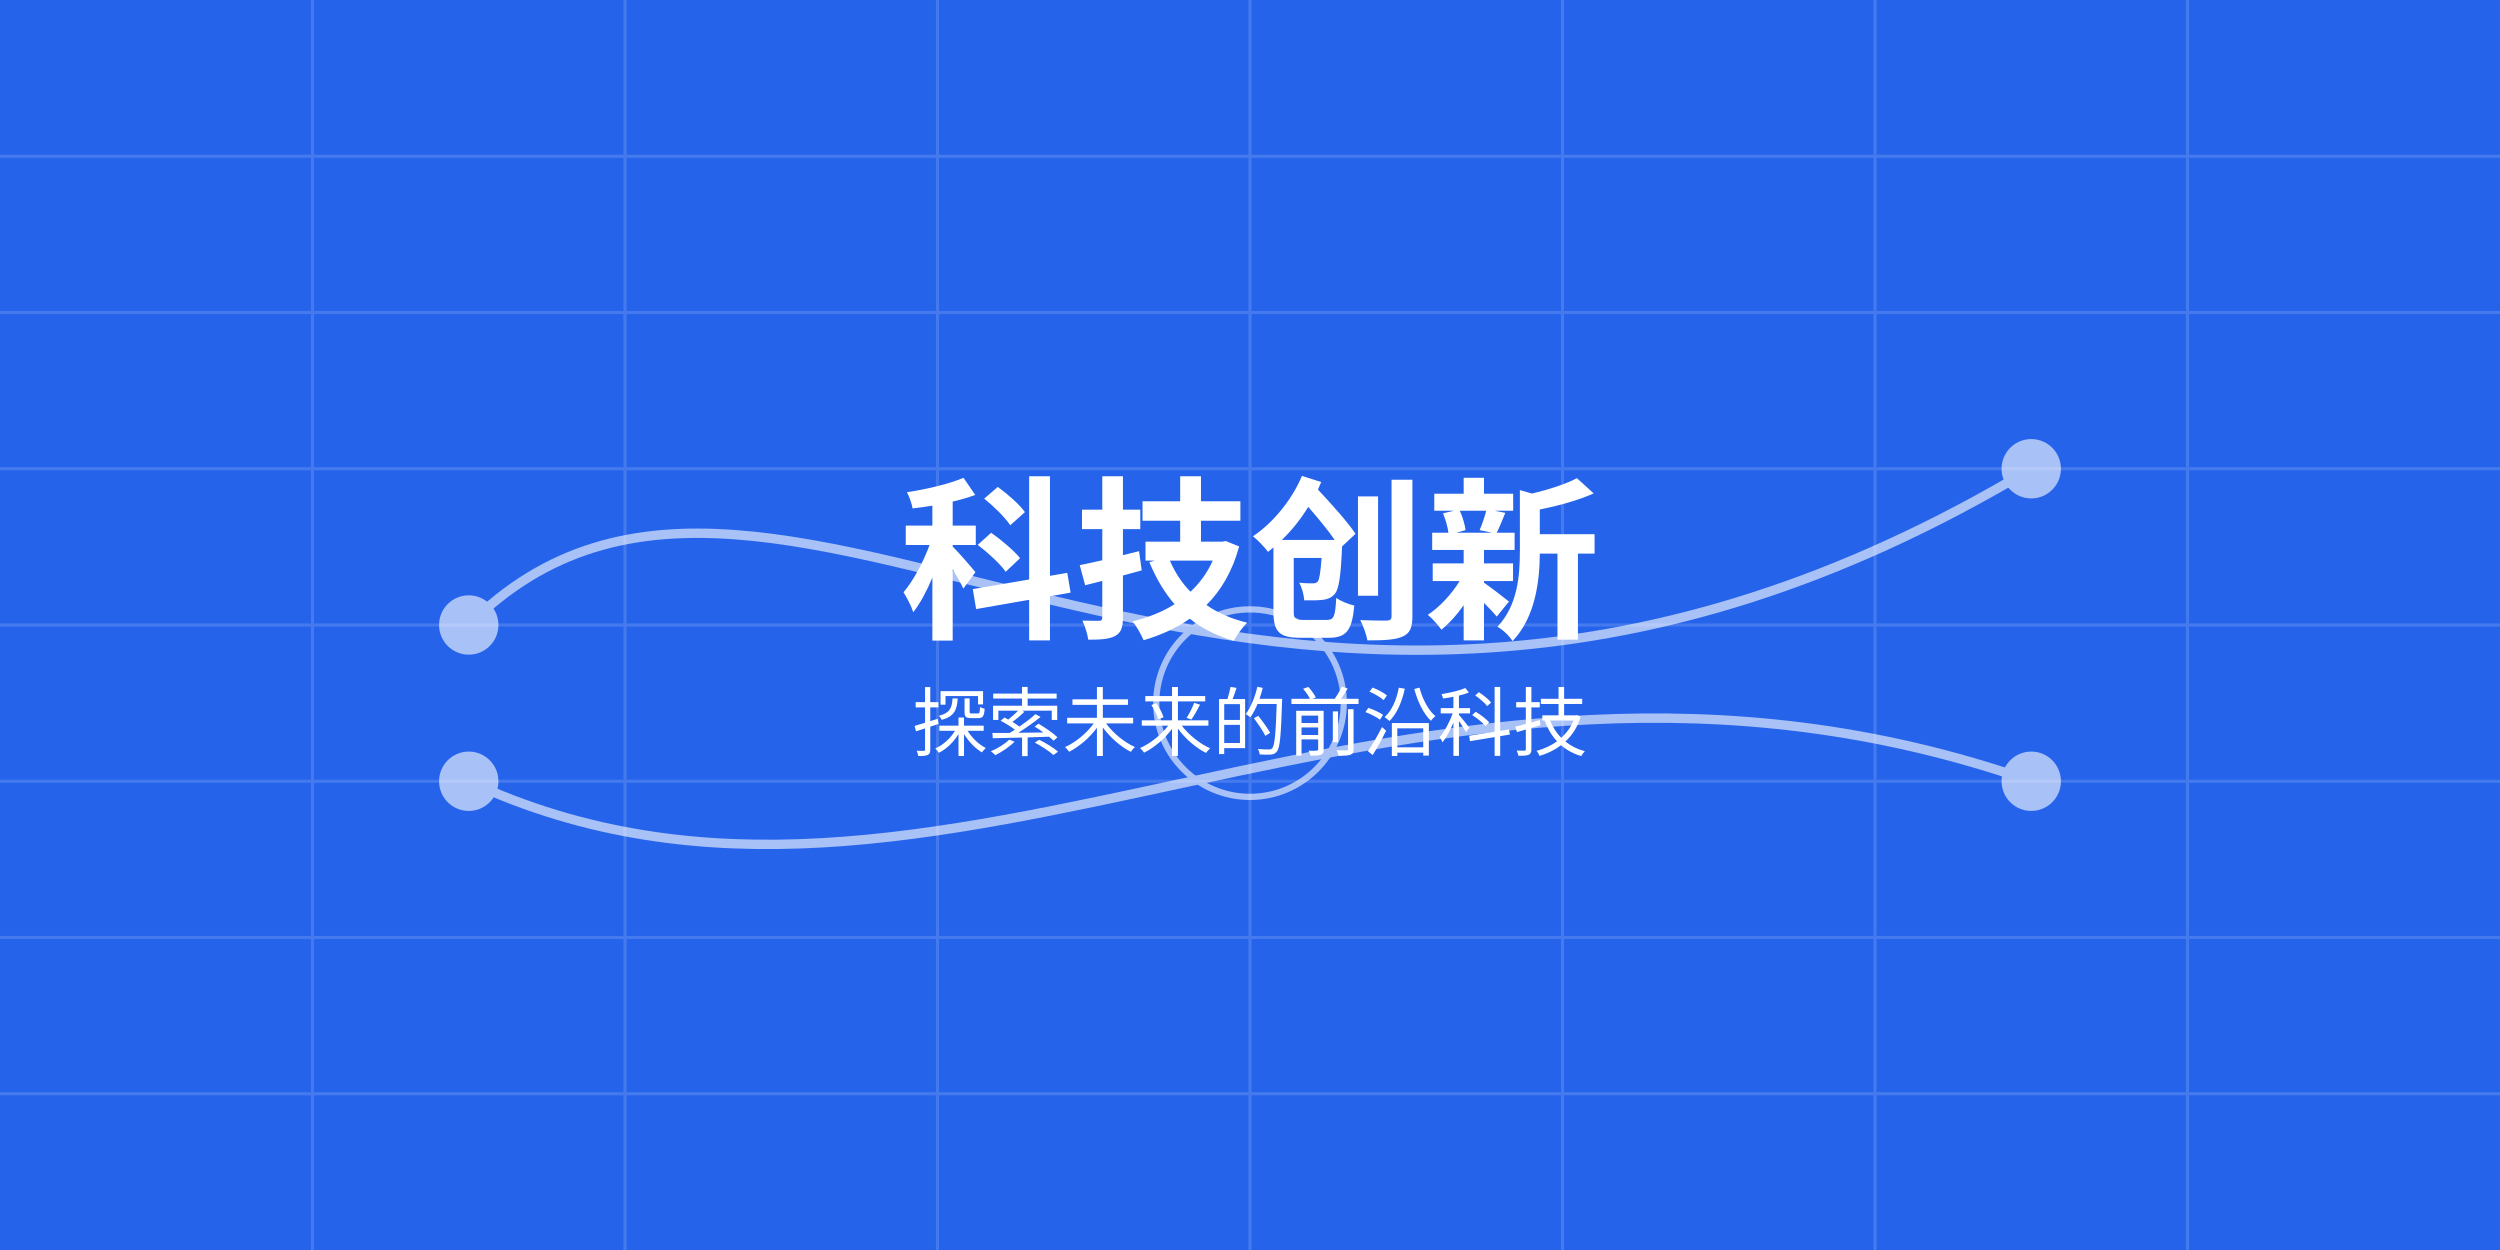
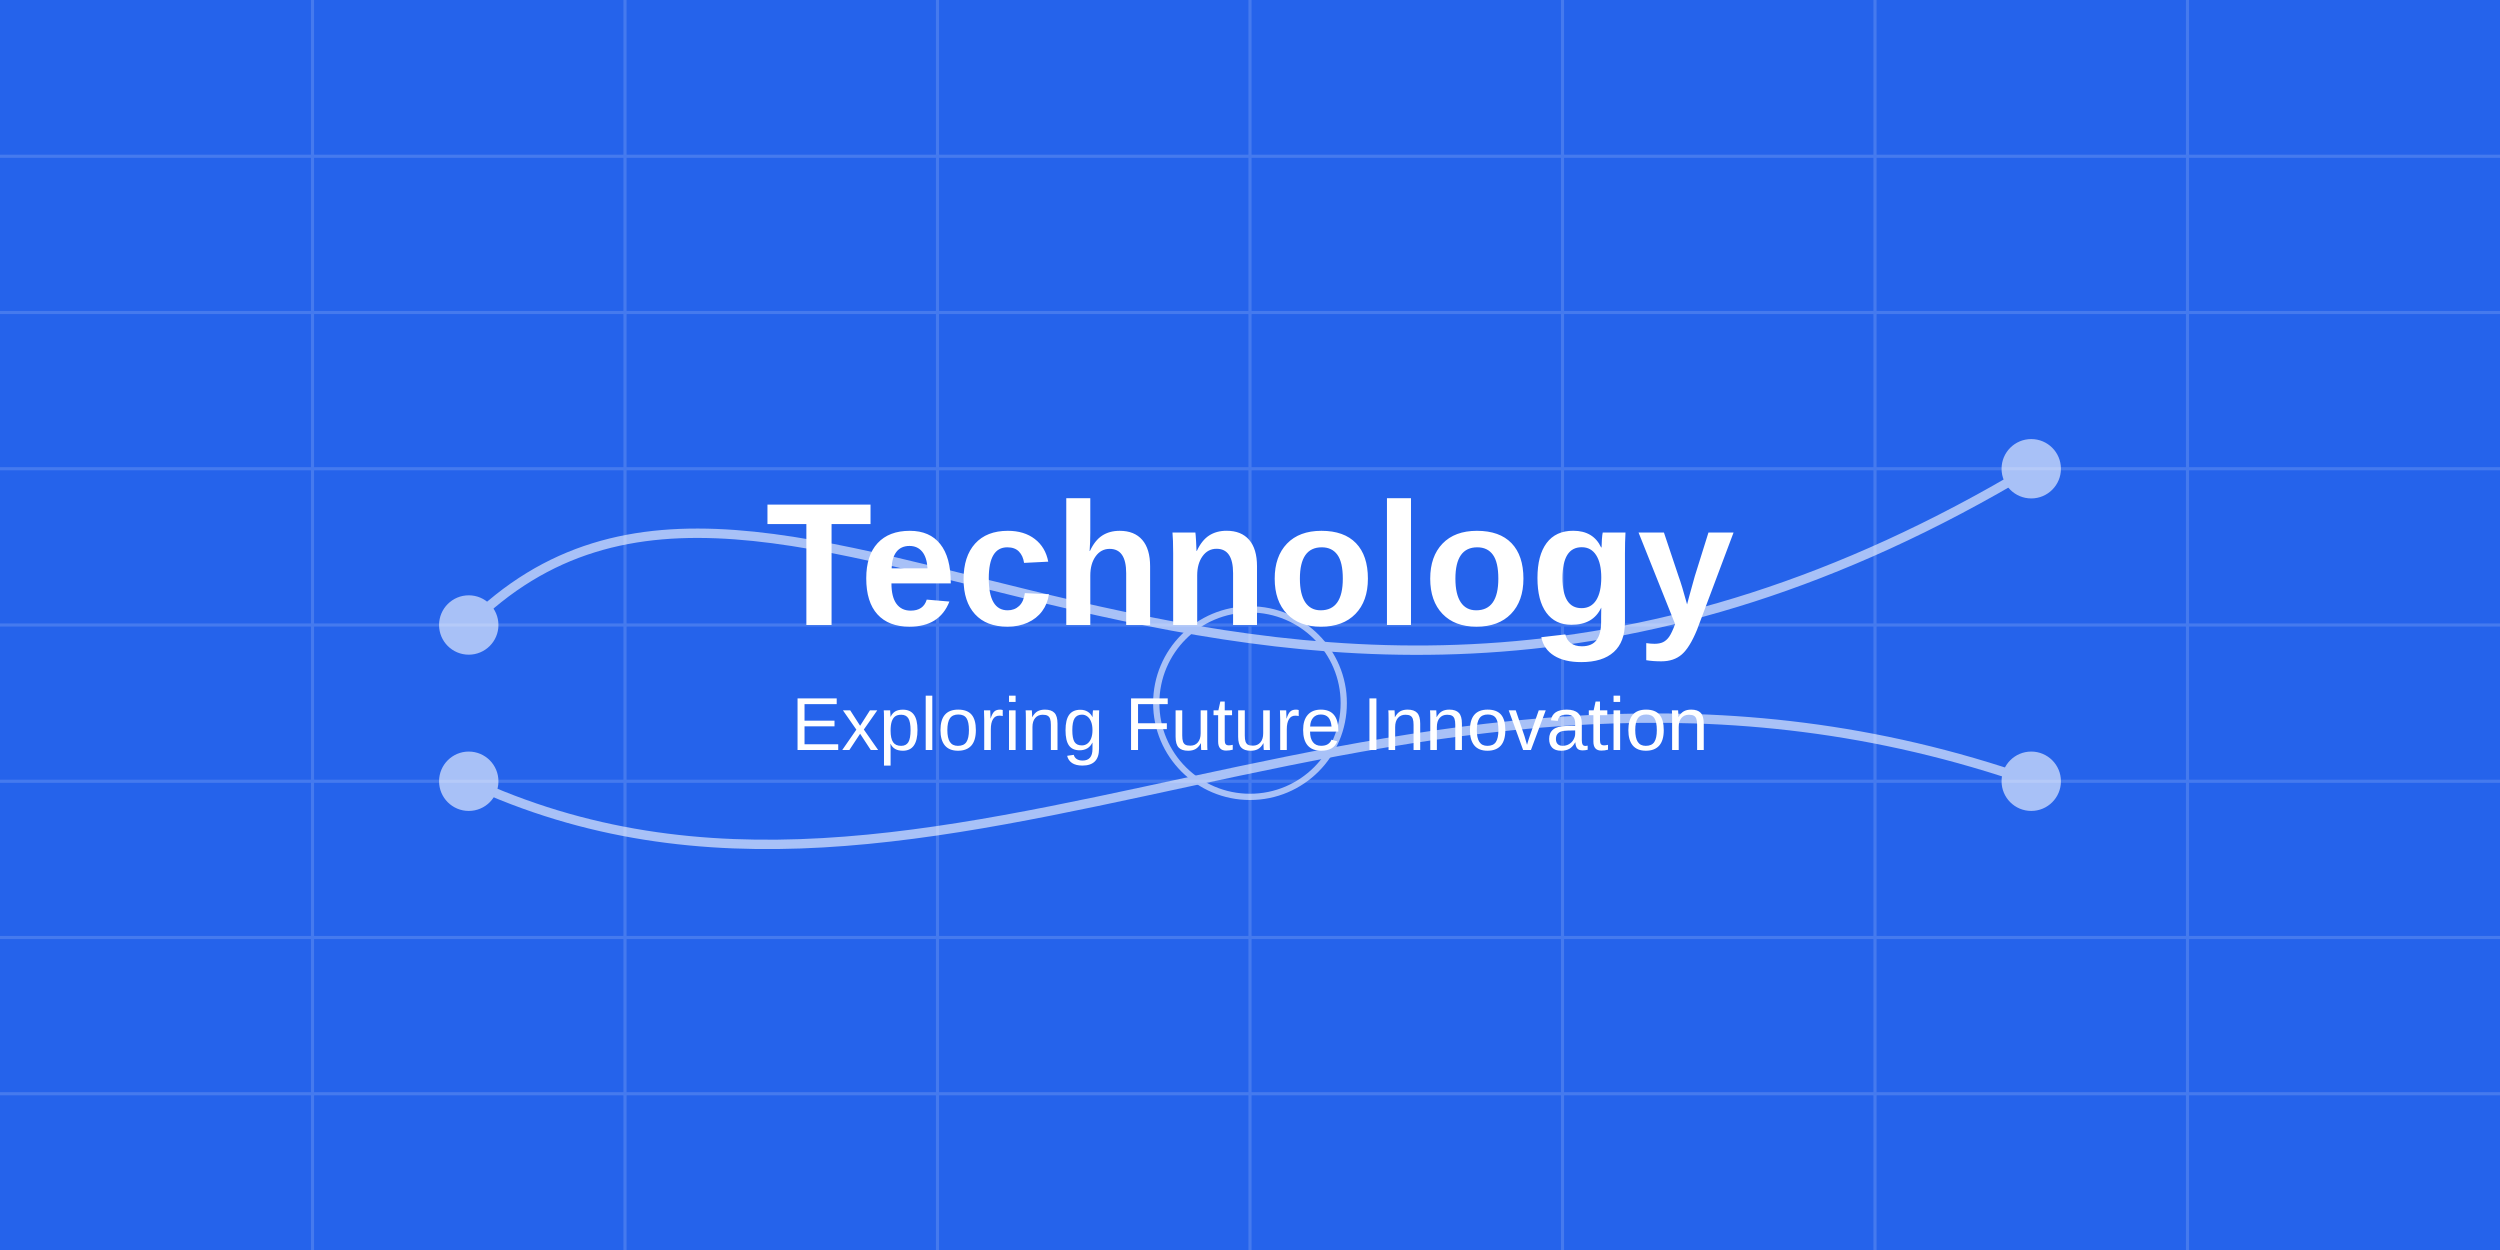
<svg xmlns="http://www.w3.org/2000/svg" width="800" height="400" viewBox="0 0 800 400">
  <rect width="800" height="400" fill="#2563eb" />
  <g opacity="0.15" stroke="white" stroke-width="1">
    <line x1="0" y1="50" x2="800" y2="50" />
    <line x1="0" y1="100" x2="800" y2="100" />
    <line x1="0" y1="150" x2="800" y2="150" />
    <line x1="0" y1="200" x2="800" y2="200" />
    <line x1="0" y1="250" x2="800" y2="250" />
    <line x1="0" y1="300" x2="800" y2="300" />
    <line x1="0" y1="350" x2="800" y2="350" />
    <line x1="100" y1="0" x2="100" y2="400" />
    <line x1="200" y1="0" x2="200" y2="400" />
    <line x1="300" y1="0" x2="300" y2="400" />
    <line x1="400" y1="0" x2="400" y2="400" />
    <line x1="500" y1="0" x2="500" y2="400" />
    <line x1="600" y1="0" x2="600" y2="400" />
    <line x1="700" y1="0" x2="700" y2="400" />
  </g>
  <g opacity="0.6" fill="none" stroke="white" stroke-width="3">
    <path d="M150,200 C250,100 400,300 650,150" />
    <path d="M150,250 C300,320 450,180 650,250" />
    <circle cx="150" cy="200" r="8" fill="white" />
    <circle cx="650" cy="150" r="8" fill="white" />
    <circle cx="150" cy="250" r="8" fill="white" />
    <circle cx="650" cy="250" r="8" fill="white" />
    <circle cx="400" cy="225" r="30" fill="none" stroke="white" stroke-width="2" />
  </g>
-   <text x="400" y="200" font-family="Arial, sans-serif" font-size="56" font-weight="bold" text-anchor="middle" fill="white">科技创新</text>
-   <text x="400" y="240" font-family="Arial, sans-serif" font-size="24" text-anchor="middle" fill="white">探索未来的前沿科技</text>
+   <text x="400" y="200" font-family="Arial, sans-serif" font-size="56" font-weight="bold" text-anchor="middle" fill="white">Technology</text>
+   <text x="400" y="240" font-family="Arial, sans-serif" font-size="24" text-anchor="middle" fill="white">Exploring
+     Future Innovation</text>
</svg>
